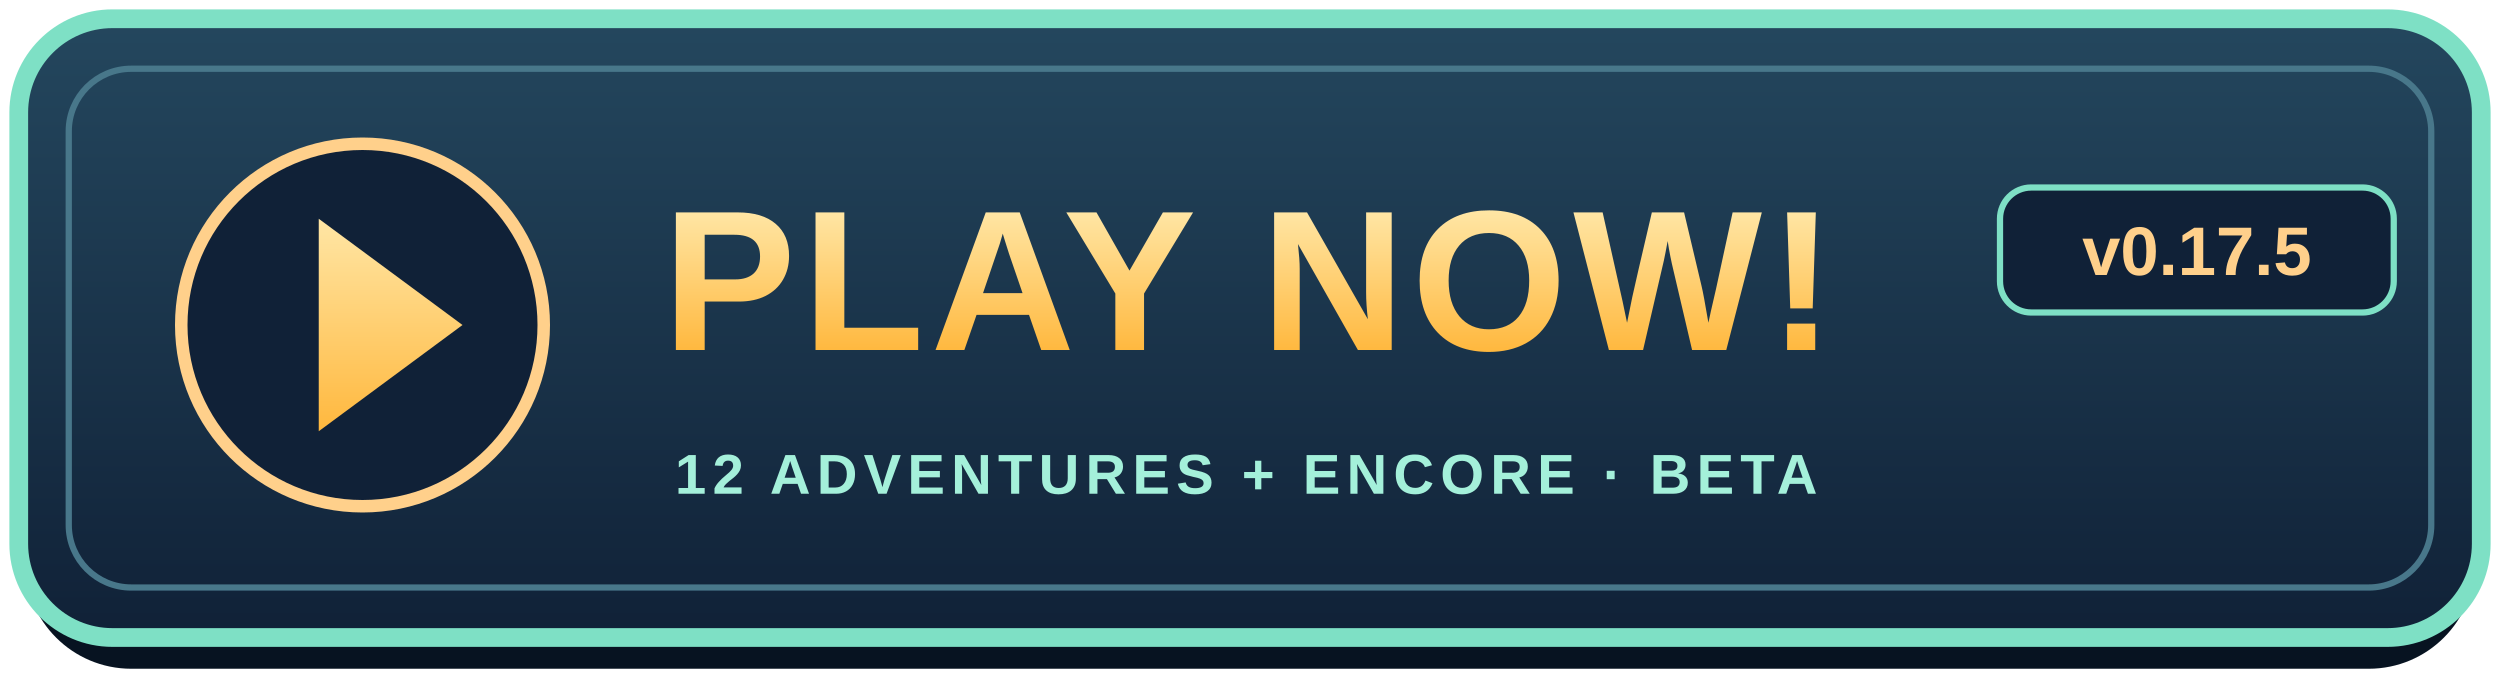
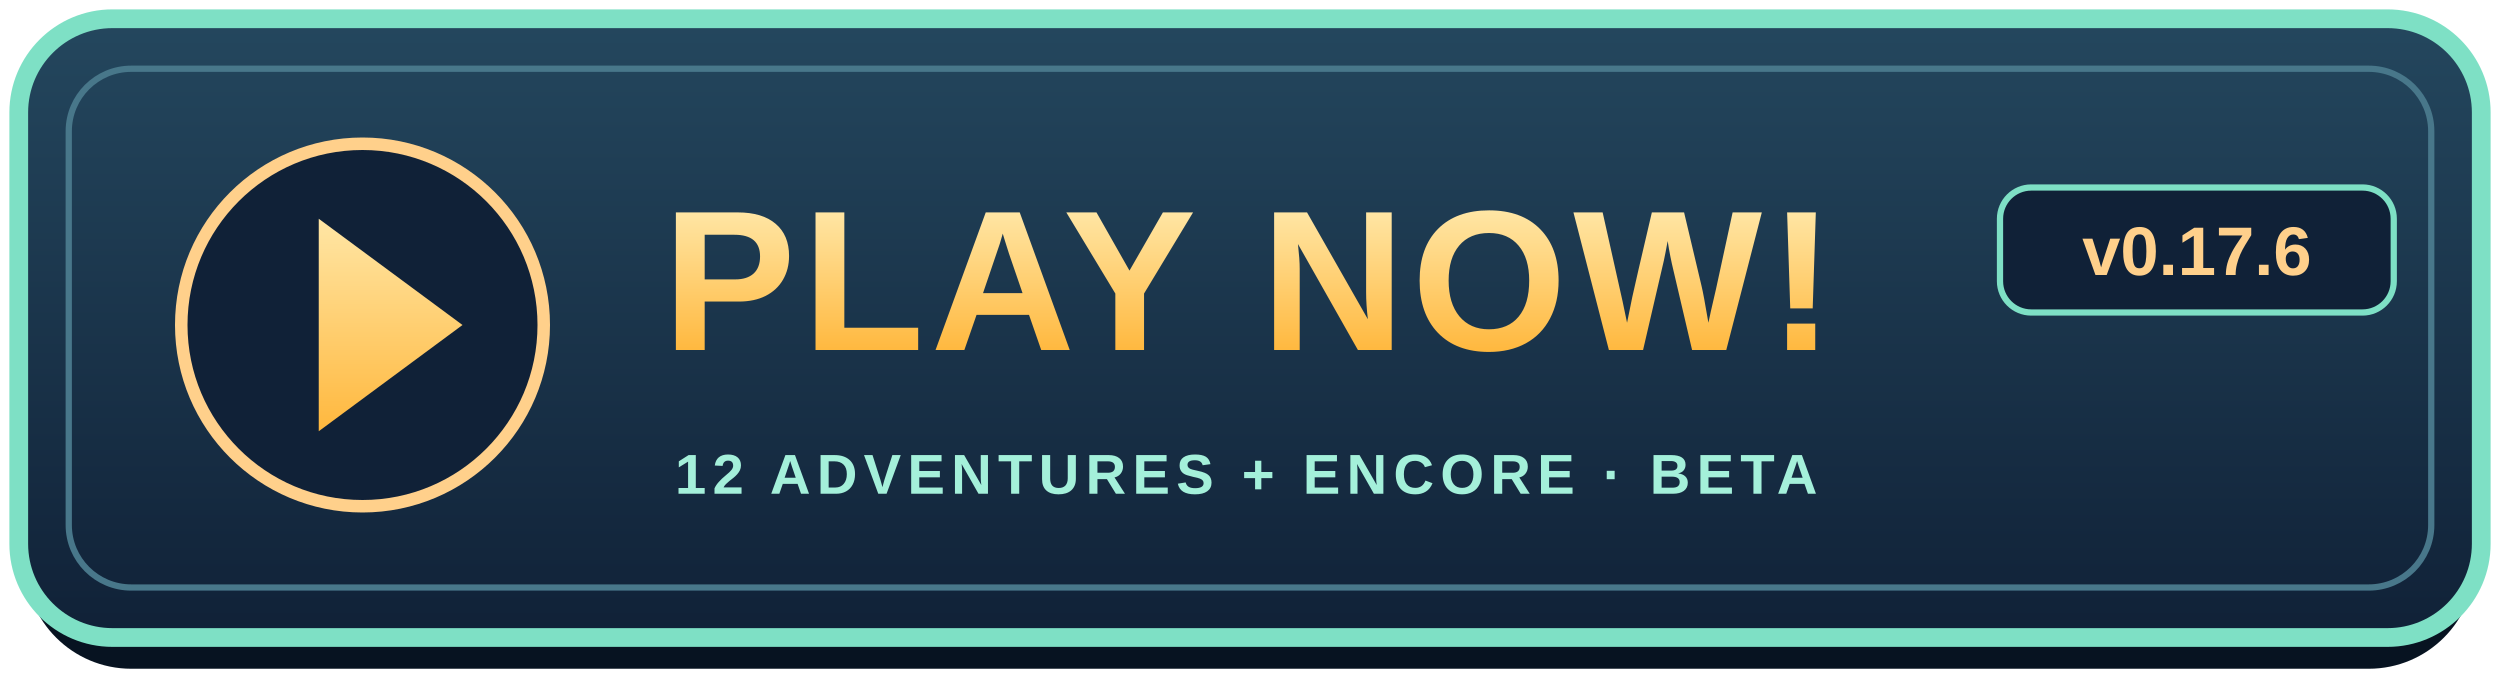
- <svg xmlns="http://www.w3.org/2000/svg" width="400" height="112" viewBox="0 0 400 112" role="img" aria-label="Play Now! Seth Happens - A New Adventure version 0.17.5 Beta">
+ <svg xmlns="http://www.w3.org/2000/svg" width="400" height="112" viewBox="0 0 400 112" role="img" aria-label="Play Now! Seth Happens - A New Adventure version 0.17.6 Beta">
  <defs>
    <linearGradient id="bg" x2="0" y2="1">
      <stop stop-color="#24475e" />
      <stop offset="1" stop-color="#102137" />
    </linearGradient>
    <linearGradient id="gold" x2="0" y2="1">
      <stop stop-color="#ffe6a5" />
      <stop offset="1" stop-color="#ffb83e" />
    </linearGradient>
  </defs>
  <rect x="4" y="9" width="392" height="98" rx="17" fill="#071321" />
  <rect x="3" y="3" width="394" height="99" rx="15" fill="url(#bg)" stroke="#7ee0c5" stroke-width="3" />
  <rect x="11" y="11" width="378" height="83" rx="10" fill="none" stroke="#48778a" />
  <circle cx="58" cy="52" r="29" fill="#102137" stroke="#ffd08b" stroke-width="2" />
  <path d="M51 35L74 52L51 69Z" fill="url(#gold)" />
  <text x="106" y="56" fill="url(#gold)" font-family="Arial,Helvetica,sans-serif" font-size="32" font-weight="900" letter-spacing="1">PLAY NOW!</text>
  <rect x="320" y="30" width="63" height="20" rx="5" fill="#102137" stroke="#7ee0c5" />
-   <text x="351.5" y="44" text-anchor="middle" fill="#ffd08b" font-family="Arial,Helvetica,sans-serif" font-size="11" font-weight="700">v0.17.5</text>
+   <text x="351.5" y="44" text-anchor="middle" fill="#ffd08b" font-family="Arial,Helvetica,sans-serif" font-size="11" font-weight="700">v0.17.6</text>
  <text x="108" y="79" fill="#a4f0da" font-family="Arial,Helvetica,sans-serif" font-size="9" font-weight="700" letter-spacing="1">12 ADVENTURES + ENCORE · BETA</text>
</svg>
